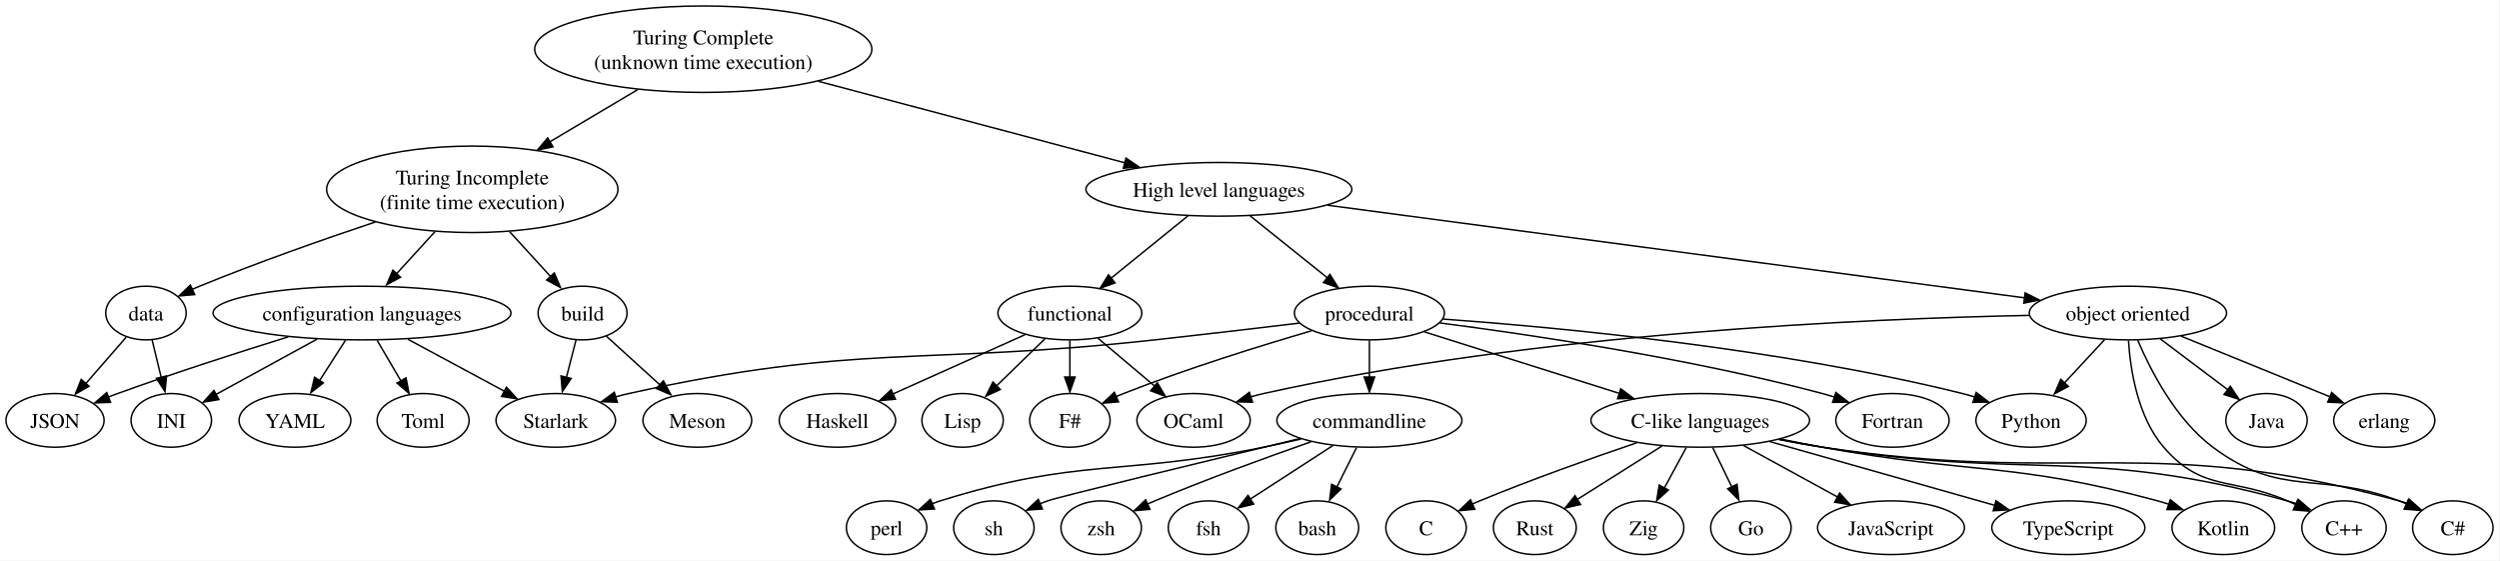
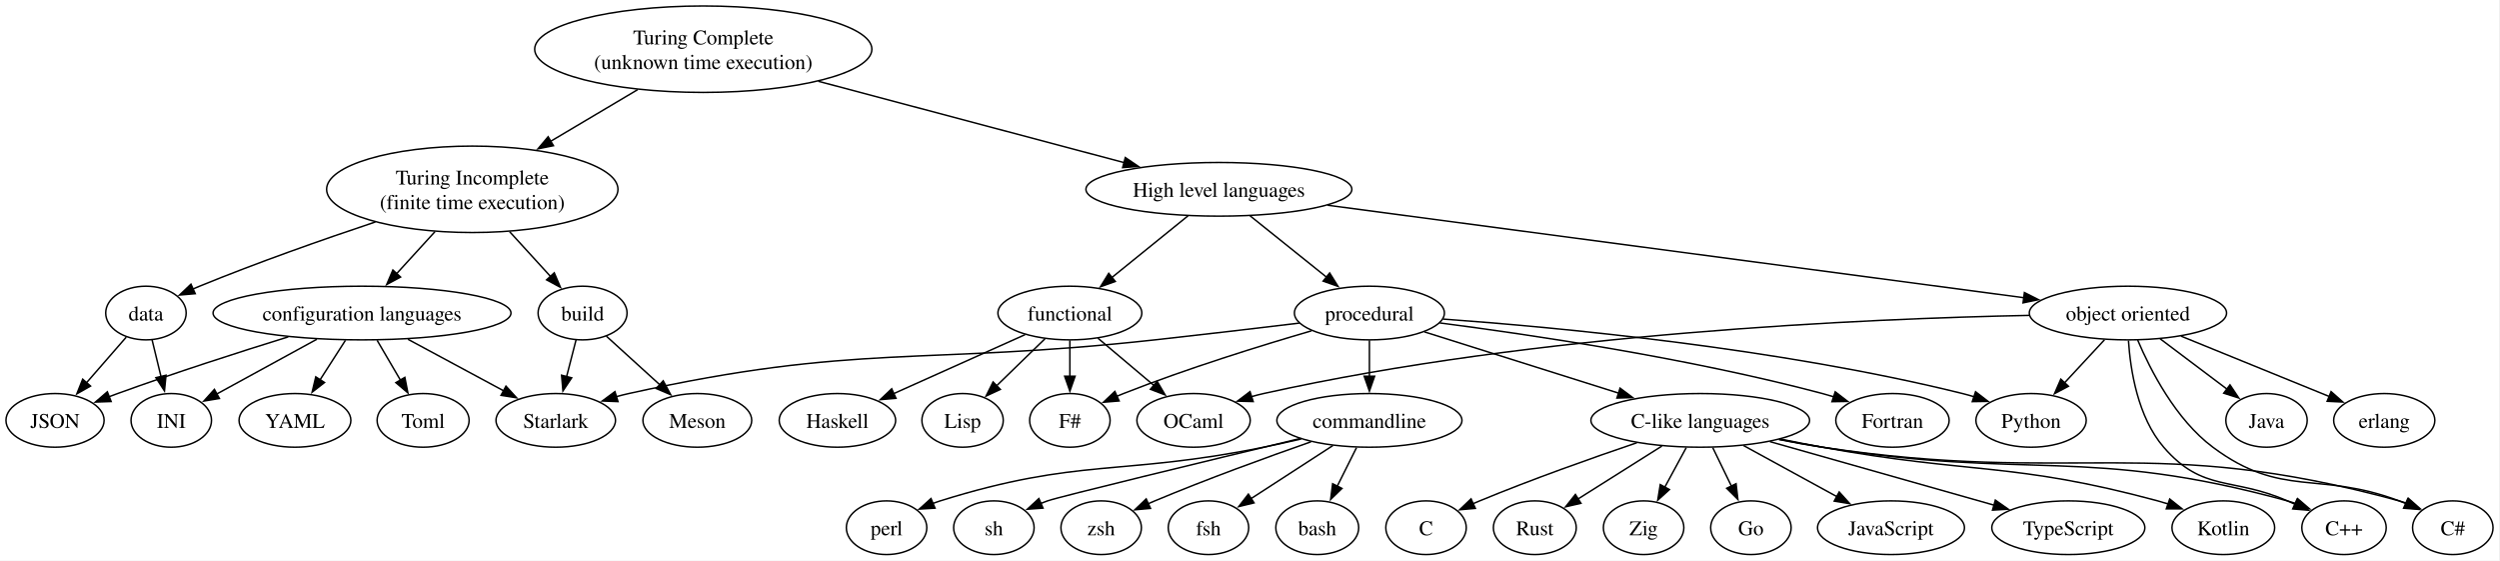
<svg xmlns="http://www.w3.org/2000/svg" width="1677pt" height="376pt" viewBox="0.00 0.00 1676.93 375.97">
  <g id="graph0" class="graph" transform="scale(1 1) rotate(0) translate(4 371.97)">
    <polygon fill="white" stroke="none" points="-4,4 -4,-371.97 1672.93,-371.97 1672.93,4 -4,4" />
    <g id="node1" class="node">
      <ellipse fill="none" stroke="black" cx="238.93" cy="-162" rx="99.97" ry="18" />
      <text text-anchor="middle" x="238.93" y="-156.95" font-family="Times,serif" font-size="14.00">configuration languages</text>
    </g>
    <g id="node11" class="node">
      <ellipse fill="none" stroke="black" cx="32.93" cy="-90" rx="32.93" ry="18" />
      <text text-anchor="middle" x="32.93" y="-84.95" font-family="Times,serif" font-size="14.00">JSON</text>
    </g>
    <g id="edge8" class="edge">
-       <path fill="none" stroke="black" d="M189.45,-146.03C156.74,-135.89 113.03,-121.85 74.93,-108 72.85,-107.24 70.72,-106.45 68.57,-105.63" />
-       <polygon fill="black" stroke="black" points="70.17,-102.11 59.58,-101.72 67.62,-108.63 70.17,-102.11" />
+       <path fill="none" stroke="black" d="M189.45,-146.03C156.74,-135.89 113.03,-121.85 74.93,-108 73.01,-107.3 71.06,-106.58 69.09,-105.83" />
+       <polygon fill="black" stroke="black" points="70.58,-102.65 59.99,-102.27 68.03,-109.17 70.58,-102.65" />
    </g>
    <g id="node12" class="node">
      <ellipse fill="none" stroke="black" cx="110.93" cy="-90" rx="27" ry="18" />
      <text text-anchor="middle" x="110.93" y="-84.95" font-family="Times,serif" font-size="14.00">INI</text>
    </g>
    <g id="edge7" class="edge">
-       <path fill="none" stroke="black" d="M208.59,-144.41C188.13,-133.22 161.26,-118.53 140.88,-107.38" />
-       <polygon fill="black" stroke="black" points="142.91,-103.96 132.46,-102.23 139.55,-110.1 142.91,-103.96" />
+       <path fill="none" stroke="black" d="M208.59,-144.41C188.32,-133.33 161.75,-118.79 141.44,-107.69" />
+       <polygon fill="black" stroke="black" points="143.24,-104.68 132.79,-102.95 139.88,-110.82 143.24,-104.68" />
    </g>
    <g id="node13" class="node">
      <ellipse fill="none" stroke="black" cx="193.93" cy="-90" rx="37.53" ry="18" />
      <text text-anchor="middle" x="193.93" y="-84.95" font-family="Times,serif" font-size="14.00">YAML</text>
    </g>
    <g id="edge6" class="edge">
-       <path fill="none" stroke="black" d="M227.8,-143.7C222.6,-135.61 216.31,-125.81 210.56,-116.87" />
-       <polygon fill="black" stroke="black" points="212.96,-115.14 204.61,-108.62 207.08,-118.93 212.96,-115.14" />
+       <path fill="none" stroke="black" d="M227.8,-143.7C222.66,-135.7 216.44,-126.02 210.74,-117.15" />
+       <polygon fill="black" stroke="black" points="213.78,-115.41 205.43,-108.9 207.89,-119.2 213.78,-115.41" />
    </g>
    <g id="node14" class="node">
      <ellipse fill="none" stroke="black" cx="279.93" cy="-90" rx="30.88" ry="18" />
      <text text-anchor="middle" x="279.93" y="-84.95" font-family="Times,serif" font-size="14.00">Toml</text>
    </g>
    <g id="edge9" class="edge">
-       <path fill="none" stroke="black" d="M249.06,-143.7C253.87,-135.49 259.71,-125.52 265.01,-116.48" />
-       <polygon fill="black" stroke="black" points="268.44,-118.54 270.47,-108.14 262.4,-115 268.44,-118.54" />
+       <path fill="none" stroke="black" d="M249.06,-143.7C253.77,-135.67 259.46,-125.95 264.67,-117.05" />
+       <polygon fill="black" stroke="black" points="267.67,-118.85 269.71,-108.45 261.63,-115.31 267.67,-118.85" />
    </g>
    <g id="node15" class="node">
      <ellipse fill="none" stroke="black" cx="368.93" cy="-90" rx="40.09" ry="18" />
      <text text-anchor="middle" x="368.93" y="-84.95" font-family="Times,serif" font-size="14.00">Starlark</text>
    </g>
    <g id="edge10" class="edge">
-       <path fill="none" stroke="black" d="M269.73,-144.41C289.22,-133.92 314.44,-120.34 334.57,-109.5" />
-       <polygon fill="black" stroke="black" points="335.85,-112.25 343,-104.42 332.53,-106.08 335.85,-112.25" />
+       <path fill="none" stroke="black" d="M269.73,-144.41C289.04,-134.01 313.98,-120.59 334.02,-109.8" />
+       <polygon fill="black" stroke="black" points="335.52,-112.96 342.67,-105.14 332.2,-106.8 335.52,-112.96" />
    </g>
    <g id="node2" class="node">
      <ellipse fill="none" stroke="black" cx="1136.93" cy="-90" rx="73.36" ry="18" />
      <text text-anchor="middle" x="1136.93" y="-84.95" font-family="Times,serif" font-size="14.00">C-like languages</text>
    </g>
    <g id="node3" class="node">
      <ellipse fill="none" stroke="black" cx="1568.93" cy="-18" rx="28.32" ry="18" />
      <text text-anchor="middle" x="1568.93" y="-12.95" font-family="Times,serif" font-size="14.00">C++</text>
    </g>
    <g id="edge29" class="edge">
-       <path fill="none" stroke="black" d="M1190.17,-77.24C1199.72,-75.34 1209.6,-73.5 1218.93,-72 1356.74,-49.81 1396.31,-72.93 1530.93,-36 1532.96,-35.44 1535.03,-34.79 1537.1,-34.07" />
-       <polygon fill="black" stroke="black" points="1538.23,-36.99 1546.24,-30.06 1535.66,-30.48 1538.23,-36.99" />
+       <path fill="none" stroke="black" d="M1190.17,-77.24C1199.72,-75.34 1209.6,-73.5 1218.93,-72 1356.74,-49.81 1396.31,-72.93 1530.93,-36 1532.8,-35.49 1534.69,-34.9 1536.58,-34.25" />
+       <polygon fill="black" stroke="black" points="1537.8,-37.53 1545.84,-30.62 1535.25,-31.01 1537.8,-37.53" />
    </g>
    <g id="node8" class="node">
      <ellipse fill="none" stroke="black" cx="1641.93" cy="-18" rx="27" ry="18" />
      <text text-anchor="middle" x="1641.93" y="-12.95" font-family="Times,serif" font-size="14.00">C#</text>
    </g>
    <g id="edge28" class="edge">
-       <path fill="none" stroke="black" d="M1189.7,-77.15C1199.39,-75.24 1209.44,-73.42 1218.93,-72 1389.77,-46.43 1439.3,-81.57 1605.93,-36 1607.71,-35.51 1609.52,-34.94 1611.33,-34.3" />
-       <polygon fill="black" stroke="black" points="1612.52,-37.19 1620.46,-30.16 1609.88,-30.71 1612.52,-37.19" />
+       <path fill="none" stroke="black" d="M1189.7,-77.15C1199.39,-75.24 1209.44,-73.42 1218.93,-72 1389.77,-46.43 1439.3,-81.57 1605.93,-36 1607.55,-35.56 1609.19,-35.04 1610.83,-34.48" />
+       <polygon fill="black" stroke="black" points="1612.11,-37.74 1620.06,-30.73 1609.47,-31.25 1612.11,-37.74" />
    </g>
    <g id="node25" class="node">
      <ellipse fill="none" stroke="black" cx="952.93" cy="-18" rx="27" ry="18" />
      <text text-anchor="middle" x="952.93" y="-12.95" font-family="Times,serif" font-size="14.00">C</text>
    </g>
    <g id="edge27" class="edge">
-       <path fill="none" stroke="black" d="M1094.41,-75C1064.6,-64.89 1023.98,-50.51 988.93,-36 987.26,-35.31 985.56,-34.58 983.84,-33.83" />
-       <polygon fill="black" stroke="black" points="985.65,-30.36 975.09,-29.41 982.76,-36.73 985.65,-30.36" />
+       <path fill="none" stroke="black" d="M1094.41,-75C1064.6,-64.89 1023.98,-50.51 988.93,-36 987.41,-35.37 985.86,-34.71 984.31,-34.04" />
+       <polygon fill="black" stroke="black" points="986.03,-30.97 975.47,-30.04 983.14,-37.35 986.03,-30.97" />
    </g>
    <g id="node26" class="node">
      <ellipse fill="none" stroke="black" cx="1025.93" cy="-18" rx="27.81" ry="18" />
      <text text-anchor="middle" x="1025.93" y="-12.95" font-family="Times,serif" font-size="14.00">Rust</text>
    </g>
    <g id="edge30" class="edge">
-       <path fill="none" stroke="black" d="M1111.18,-72.76C1094.21,-62.06 1071.98,-48.04 1054.47,-37" />
-       <polygon fill="black" stroke="black" points="1056.62,-33.59 1046.29,-31.21 1052.88,-39.51 1056.62,-33.59" />
+       <path fill="none" stroke="black" d="M1111.18,-72.76C1094.37,-62.16 1072.39,-48.3 1054.96,-37.31" />
+       <polygon fill="black" stroke="black" points="1056.9,-34.39 1046.57,-32.02 1053.16,-40.32 1056.9,-34.39" />
    </g>
    <g id="node27" class="node">
      <ellipse fill="none" stroke="black" cx="1098.93" cy="-18" rx="27" ry="18" />
      <text text-anchor="middle" x="1098.93" y="-12.95" font-family="Times,serif" font-size="14.00">Zig</text>
    </g>
    <g id="edge31" class="edge">
-       <path fill="none" stroke="black" d="M1127.53,-71.7C1123.13,-63.58 1117.78,-53.74 1112.91,-44.76" />
-       <polygon fill="black" stroke="black" points="1115.54,-43.26 1107.69,-36.14 1109.39,-46.6 1115.54,-43.26" />
+       <path fill="none" stroke="black" d="M1127.53,-71.7C1123.17,-63.67 1117.9,-53.95 1113.07,-45.05" />
+       <polygon fill="black" stroke="black" points="1116.26,-43.59 1108.41,-36.47 1110.11,-46.93 1116.26,-43.59" />
    </g>
    <g id="node28" class="node">
      <ellipse fill="none" stroke="black" cx="1170.93" cy="-18" rx="27" ry="18" />
      <text text-anchor="middle" x="1170.93" y="-12.95" font-family="Times,serif" font-size="14.00">Go</text>
    </g>
    <g id="edge32" class="edge">
-       <path fill="none" stroke="black" d="M1145.33,-71.7C1149.18,-63.78 1153.82,-54.23 1158.08,-45.44" />
-       <polygon fill="black" stroke="black" points="1161.63,-47.15 1162.85,-36.62 1155.34,-44.09 1161.63,-47.15" />
+       <path fill="none" stroke="black" d="M1145.33,-71.7C1149.13,-63.87 1153.71,-54.44 1157.94,-45.73" />
+       <polygon fill="black" stroke="black" points="1160.97,-47.51 1162.19,-36.98 1154.67,-44.45 1160.97,-47.51" />
    </g>
    <g id="node29" class="node">
      <ellipse fill="none" stroke="black" cx="1264.93" cy="-18" rx="49.3" ry="18" />
      <text text-anchor="middle" x="1264.93" y="-12.95" font-family="Times,serif" font-size="14.00">JavaScript</text>
    </g>
    <g id="edge33" class="edge">
-       <path fill="none" stroke="black" d="M1165.97,-73.12C1184.73,-62.85 1209.28,-49.43 1229.23,-38.52" />
-       <polygon fill="black" stroke="black" points="1230.51,-41.26 1237.61,-33.39 1227.16,-35.12 1230.51,-41.26" />
+       <path fill="none" stroke="black" d="M1165.97,-73.12C1184.56,-62.95 1208.83,-49.68 1228.68,-38.82" />
+       <polygon fill="black" stroke="black" points="1230.19,-41.99 1237.28,-34.12 1226.83,-35.85 1230.19,-41.99" />
    </g>
    <g id="node30" class="node">
      <ellipse fill="none" stroke="black" cx="1383.93" cy="-18" rx="51.35" ry="18" />
      <text text-anchor="middle" x="1383.93" y="-12.95" font-family="Times,serif" font-size="14.00">TypeScript</text>
    </g>
    <g id="edge34" class="edge">
-       <path fill="none" stroke="black" d="M1183.68,-75.75C1226.83,-63.52 1290.7,-45.42 1334.64,-32.97" />
-       <polygon fill="black" stroke="black" points="1335.42,-36.1 1344.08,-30.01 1333.51,-29.37 1335.42,-36.1" />
+       <path fill="none" stroke="black" d="M1183.68,-75.75C1226.65,-63.57 1290.16,-45.57 1334.08,-33.13" />
+       <polygon fill="black" stroke="black" points="1334.96,-36.51 1343.63,-30.42 1333.05,-29.78 1334.96,-36.51" />
    </g>
    <g id="node31" class="node">
      <ellipse fill="none" stroke="black" cx="1487.93" cy="-18" rx="34.46" ry="18" />
      <text text-anchor="middle" x="1487.93" y="-12.95" font-family="Times,serif" font-size="14.00">Kotlin</text>
    </g>
    <g id="edge35" class="edge">
-       <path fill="none" stroke="black" d="M1190.67,-77.49C1200.07,-75.58 1209.77,-73.68 1218.93,-72 1318.53,-53.72 1346.15,-62.39 1443.93,-36 1446.39,-35.33 1448.92,-34.58 1451.44,-33.76" />
-       <polygon fill="black" stroke="black" points="1452.42,-36.78 1460.7,-30.16 1450.11,-30.17 1452.42,-36.78" />
+       <path fill="none" stroke="black" d="M1190.67,-77.49C1200.07,-75.58 1209.77,-73.68 1218.93,-72 1318.53,-53.72 1346.15,-62.39 1443.93,-36 1446.21,-35.38 1448.54,-34.69 1450.88,-33.94" />
+       <polygon fill="black" stroke="black" points="1451.98,-37.26 1460.27,-30.66 1449.68,-30.65 1451.98,-37.26" />
    </g>
    <g id="node4" class="node">
      <ellipse fill="none" stroke="black" cx="312.93" cy="-244.99" rx="97.76" ry="28.99" />
      <text text-anchor="middle" x="312.93" y="-248.19" font-family="Times,serif" font-size="14.00">Turing Incomplete</text>
      <text text-anchor="middle" x="312.93" y="-231.69" font-family="Times,serif" font-size="14.00">(finite time execution)</text>
    </g>
    <g id="edge1" class="edge">
-       <path fill="none" stroke="black" d="M287.87,-216.57C279.4,-207.3 269.99,-196.99 261.7,-187.92" />
-       <polygon fill="black" stroke="black" points="264.79,-186.02 255.46,-181 259.62,-190.75 264.79,-186.02" />
+       <path fill="none" stroke="black" d="M287.87,-216.57C279.57,-207.48 270.37,-197.41 262.21,-188.48" />
+       <polygon fill="black" stroke="black" points="264.81,-186.14 255.48,-181.12 259.64,-190.86 264.81,-186.14" />
    </g>
    <g id="node9" class="node">
      <ellipse fill="none" stroke="black" cx="93.93" cy="-162" rx="27" ry="18" />
      <text text-anchor="middle" x="93.93" y="-156.95" font-family="Times,serif" font-size="14.00">data</text>
    </g>
    <g id="edge2" class="edge">
-       <path fill="none" stroke="black" d="M247.94,-223.11C212.69,-211.33 168.55,-195.82 129.93,-180 128.26,-179.32 126.55,-178.59 124.84,-177.85" />
-       <polygon fill="black" stroke="black" points="126.64,-174.37 116.08,-173.44 123.75,-180.75 126.64,-174.37" />
+       <path fill="none" stroke="black" d="M247.94,-223.11C212.69,-211.33 168.55,-195.82 129.93,-180 128.41,-179.38 126.86,-178.72 125.3,-178.05" />
+       <polygon fill="black" stroke="black" points="127.02,-174.98 116.46,-174.06 124.14,-181.37 127.02,-174.98" />
    </g>
    <g id="node10" class="node">
      <ellipse fill="none" stroke="black" cx="386.93" cy="-162" rx="29.86" ry="18" />
      <text text-anchor="middle" x="386.93" y="-156.95" font-family="Times,serif" font-size="14.00">build</text>
    </g>
    <g id="edge3" class="edge">
-       <path fill="none" stroke="black" d="M337.98,-216.57C347.06,-206.63 357.22,-195.52 365.91,-186" />
-       <polygon fill="black" stroke="black" points="367.95,-188.86 372.12,-179.12 362.79,-184.14 367.95,-188.86" />
+       <path fill="none" stroke="black" d="M337.98,-216.57C346.88,-206.83 356.81,-195.97 365.38,-186.58" />
+       <polygon fill="black" stroke="black" points="367.93,-188.98 372.1,-179.23 362.77,-184.25 367.93,-188.98" />
    </g>
    <g id="node5" class="node">
      <ellipse fill="none" stroke="black" cx="467.93" cy="-338.97" rx="113.14" ry="28.99" />
      <text text-anchor="middle" x="467.93" y="-342.17" font-family="Times,serif" font-size="14.00">Turing Complete</text>
      <text text-anchor="middle" x="467.93" y="-325.67" font-family="Times,serif" font-size="14.00">(unknown time execution)</text>
    </g>
    <g id="edge14" class="edge">
-       <path fill="none" stroke="black" d="M423.92,-311.86C405.62,-301 384.24,-288.31 365.15,-276.98" />
-       <polygon fill="black" stroke="black" points="367.09,-273.47 356.7,-271.38 363.51,-279.49 367.09,-273.47" />
+       <path fill="none" stroke="black" d="M423.92,-311.86C405.71,-301.05 384.44,-288.43 365.41,-277.14" />
+       <polygon fill="black" stroke="black" points="367.39,-274.24 357,-272.15 363.82,-280.26 367.39,-274.24" />
    </g>
    <g id="node6" class="node">
      <ellipse fill="none" stroke="black" cx="813.93" cy="-244.99" rx="89.23" ry="18" />
      <text text-anchor="middle" x="813.93" y="-239.94" font-family="Times,serif" font-size="14.00">High level languages</text>
    </g>
    <g id="edge13" class="edge">
-       <path fill="none" stroke="black" d="M545.14,-317.45C607.11,-300.97 693.02,-278.13 750.89,-262.75" />
-       <polygon fill="black" stroke="black" points="751.59,-265.92 760.36,-259.97 749.8,-259.15 751.59,-265.92" />
+       <path fill="none" stroke="black" d="M545.14,-317.45C606.98,-301.01 692.67,-278.23 750.53,-262.84" />
+       <polygon fill="black" stroke="black" points="751.13,-266.31 759.9,-260.35 749.33,-259.54 751.13,-266.31" />
    </g>
    <g id="node17" class="node">
      <ellipse fill="none" stroke="black" cx="713.93" cy="-162" rx="48.28" ry="18" />
      <text text-anchor="middle" x="713.93" y="-156.95" font-family="Times,serif" font-size="14.00">functional</text>
    </g>
    <g id="edge15" class="edge">
-       <path fill="none" stroke="black" d="M793.21,-227.21C778.2,-215.06 757.77,-198.51 741.4,-185.25" />
-       <polygon fill="black" stroke="black" points="744.24,-182.23 734.26,-178.66 739.83,-187.67 744.24,-182.23" />
+       <path fill="none" stroke="black" d="M793.21,-227.21C778.34,-215.17 758.14,-198.81 741.85,-185.62" />
+       <polygon fill="black" stroke="black" points="744.41,-183.19 734.44,-179.61 740.01,-188.63 744.41,-183.19" />
    </g>
    <g id="node18" class="node">
      <ellipse fill="none" stroke="black" cx="914.93" cy="-162" rx="50.33" ry="18" />
      <text text-anchor="middle" x="914.93" y="-156.95" font-family="Times,serif" font-size="14.00">procedural</text>
    </g>
    <g id="edge16" class="edge">
-       <path fill="none" stroke="black" d="M834.85,-227.21C849.91,-215.14 870.38,-198.72 886.86,-185.51" />
-       <polygon fill="black" stroke="black" points="888.44,-187.92 894.06,-178.93 884.07,-182.46 888.44,-187.92" />
+       <path fill="none" stroke="black" d="M834.85,-227.21C849.77,-215.25 870.01,-199.02 886.4,-185.87" />
+       <polygon fill="black" stroke="black" points="888.26,-188.87 893.88,-179.88 883.88,-183.41 888.26,-188.87" />
    </g>
    <g id="node19" class="node">
      <ellipse fill="none" stroke="black" cx="1423.93" cy="-162" rx="66.19" ry="18" />
      <text text-anchor="middle" x="1423.93" y="-156.95" font-family="Times,serif" font-size="14.00">object oriented</text>
    </g>
    <g id="edge17" class="edge">
-       <path fill="none" stroke="black" d="M886.9,-234.3C1005.46,-218.56 1238.33,-187.64 1354.54,-172.21" />
-       <polygon fill="black" stroke="black" points="1354.96,-175.55 1364.41,-170.77 1354.04,-168.62 1354.96,-175.55" />
+       <path fill="none" stroke="black" d="M886.9,-234.3C1005.34,-218.58 1237.86,-187.7 1354.19,-172.26" />
+       <polygon fill="black" stroke="black" points="1354.46,-175.75 1363.91,-170.97 1353.54,-168.82 1354.46,-175.75" />
    </g>
    <g id="node7" class="node">
      <ellipse fill="none" stroke="black" cx="713.93" cy="-90" rx="27" ry="18" />
      <text text-anchor="middle" x="713.93" y="-84.95" font-family="Times,serif" font-size="14.00">F#</text>
    </g>
    <g id="edge4" class="edge">
-       <path fill="none" stroke="black" d="M80.69,-145.81C72.81,-136.76 62.63,-125.08 53.69,-114.83" />
-       <polygon fill="black" stroke="black" points="55.77,-112.88 46.56,-107.64 50.49,-117.48 55.77,-112.88" />
+       <path fill="none" stroke="black" d="M80.69,-145.81C72.89,-136.85 62.83,-125.32 53.96,-115.14" />
+       <polygon fill="black" stroke="black" points="56.76,-113.02 47.55,-107.79 51.48,-117.62 56.76,-113.02" />
    </g>
    <g id="edge5" class="edge">
-       <path fill="none" stroke="black" d="M98.04,-144.05C99.87,-136.52 102.08,-127.44 104.14,-118.94" />
-       <polygon fill="black" stroke="black" points="107.77,-119.82 106.73,-109.28 100.97,-118.17 107.77,-119.82" />
+       <path fill="none" stroke="black" d="M98.04,-144.05C99.85,-136.6 102.03,-127.64 104.07,-119.22" />
+       <polygon fill="black" stroke="black" points="107.41,-120.29 106.37,-109.75 100.61,-118.64 107.41,-120.29" />
    </g>
    <g id="edge11" class="edge">
-       <path fill="none" stroke="black" d="M382.57,-144.05C380.61,-136.43 378.24,-127.23 376.04,-118.65" />
-       <polygon fill="black" stroke="black" points="379.25,-118.09 373.37,-109.28 372.47,-119.83 379.25,-118.09" />
+       <path fill="none" stroke="black" d="M382.57,-144.05C380.65,-136.6 378.35,-127.64 376.18,-119.22" />
+       <polygon fill="black" stroke="black" points="379.63,-118.55 373.75,-109.74 372.85,-120.3 379.63,-118.55" />
    </g>
    <g id="node16" class="node">
      <ellipse fill="none" stroke="black" cx="463.93" cy="-90" rx="36.51" ry="18" />
      <text text-anchor="middle" x="463.93" y="-84.95" font-family="Times,serif" font-size="14.00">Meson</text>
    </g>
    <g id="edge12" class="edge">
-       <path fill="none" stroke="black" d="M402.88,-146.5C413.4,-136.93 427.4,-124.21 439.33,-113.36" />
-       <polygon fill="black" stroke="black" points="441.15,-116.53 446.19,-107.21 436.44,-111.35 441.15,-116.53" />
+       <path fill="none" stroke="black" d="M402.88,-146.5C413.3,-137.02 427.13,-124.45 438.98,-113.68" />
+       <polygon fill="black" stroke="black" points="441.03,-116.55 446.07,-107.23 436.32,-111.37 441.03,-116.55" />
    </g>
    <g id="edge46" class="edge">
-       <path fill="none" stroke="black" d="M713.93,-143.7C713.93,-136.24 713.93,-127.32 713.93,-118.97" />
-       <polygon fill="black" stroke="black" points="717.43,-119.1 713.93,-109.1 710.43,-119.1 717.43,-119.1" />
+       <path fill="none" stroke="black" d="M713.93,-143.7C713.93,-136.41 713.93,-127.73 713.93,-119.54" />
+       <polygon fill="black" stroke="black" points="717.43,-119.62 713.93,-109.62 710.43,-119.62 717.43,-119.62" />
    </g>
    <g id="node23" class="node">
      <ellipse fill="none" stroke="black" cx="796.93" cy="-90" rx="38.04" ry="18" />
      <text text-anchor="middle" x="796.93" y="-84.95" font-family="Times,serif" font-size="14.00">OCaml</text>
    </g>
    <g id="edge47" class="edge">
-       <path fill="none" stroke="black" d="M732.76,-145.12C744.03,-135.61 758.52,-123.39 770.87,-112.97" />
-       <polygon fill="black" stroke="black" points="772.63,-115.22 778.02,-106.1 768.12,-109.87 772.63,-115.22" />
+       <path fill="none" stroke="black" d="M732.76,-145.12C743.92,-135.7 758.24,-123.63 770.52,-113.27" />
+       <polygon fill="black" stroke="black" points="772.48,-116.2 777.86,-107.08 767.96,-110.85 772.48,-116.2" />
    </g>
    <g id="node38" class="node">
      <ellipse fill="none" stroke="black" cx="557.93" cy="-90" rx="39.07" ry="18" />
      <text text-anchor="middle" x="557.93" y="-84.95" font-family="Times,serif" font-size="14.00">Haskell</text>
    </g>
    <g id="edge44" class="edge">
-       <path fill="none" stroke="black" d="M683.85,-147.5C658.57,-136.16 622.32,-119.9 595.2,-107.73" />
-       <polygon fill="black" stroke="black" points="596.86,-104.18 586.3,-103.28 593.99,-110.57 596.86,-104.18" />
+       <path fill="none" stroke="black" d="M683.85,-147.5C658.68,-136.21 622.64,-120.04 595.56,-107.89" />
+       <polygon fill="black" stroke="black" points="597.24,-104.8 586.68,-103.9 594.37,-111.19 597.24,-104.8" />
    </g>
    <g id="node39" class="node">
      <ellipse fill="none" stroke="black" cx="641.93" cy="-90" rx="27.3" ry="18" />
      <text text-anchor="middle" x="641.93" y="-84.95" font-family="Times,serif" font-size="14.00">Lisp</text>
    </g>
    <g id="edge45" class="edge">
-       <path fill="none" stroke="black" d="M697.23,-144.76C687.43,-135.24 674.92,-123.08 664.28,-112.73" />
-       <polygon fill="black" stroke="black" points="667.19,-110.71 657.58,-106.25 662.31,-115.73 667.19,-110.71" />
+       <path fill="none" stroke="black" d="M697.23,-144.76C687.52,-135.33 675.17,-123.32 664.59,-113.04" />
+       <polygon fill="black" stroke="black" points="667.28,-110.77 657.67,-106.3 662.4,-115.79 667.28,-110.77" />
    </g>
    <g id="edge19" class="edge">
-       <path fill="none" stroke="black" d="M951.83,-149.36C987.56,-138.1 1042.14,-120.89 1082.78,-108.07" />
-       <polygon fill="black" stroke="black" points="1083.57,-111.18 1092.06,-104.83 1081.47,-104.5 1083.57,-111.18" />
+       <path fill="none" stroke="black" d="M951.83,-149.36C987.41,-138.14 1041.67,-121.03 1082.26,-108.24" />
+       <polygon fill="black" stroke="black" points="1083.13,-111.63 1091.61,-105.29 1081.02,-104.96 1083.13,-111.63" />
    </g>
    <g id="edge20" class="edge">
-       <path fill="none" stroke="black" d="M876.09,-150.08C842.33,-140.23 792.32,-124.74 749.93,-108 748.25,-107.34 746.54,-106.63 744.82,-105.9" />
-       <polygon fill="black" stroke="black" points="746.6,-102.42 736.04,-101.53 743.75,-108.81 746.6,-102.42" />
+       <path fill="none" stroke="black" d="M876.09,-150.08C842.33,-140.23 792.32,-124.74 749.93,-108 748.4,-107.4 746.85,-106.76 745.28,-106.1" />
+       <polygon fill="black" stroke="black" points="746.99,-103.03 736.43,-102.15 744.13,-109.42 746.99,-103.03" />
    </g>
    <g id="edge37" class="edge">
-       <path fill="none" stroke="black" d="M867.93,-155.26C839.8,-151.87 803.33,-147.56 770.93,-144 614.17,-126.75 571.9,-142.07 417.93,-108 414.96,-107.34 411.92,-106.56 408.89,-105.71" />
-       <polygon fill="black" stroke="black" points="410.26,-102.16 399.67,-102.55 408.19,-108.85 410.26,-102.16" />
+       <path fill="none" stroke="black" d="M867.93,-155.26C839.8,-151.87 803.33,-147.56 770.93,-144 614.17,-126.75 571.9,-142.07 417.93,-108 415.16,-107.39 412.33,-106.67 409.49,-105.88" />
+       <polygon fill="black" stroke="black" points="410.7,-102.59 400.12,-103 408.65,-109.28 410.7,-102.59" />
    </g>
    <g id="node20" class="node">
      <ellipse fill="none" stroke="black" cx="1265.93" cy="-90" rx="38.04" ry="18" />
      <text text-anchor="middle" x="1265.93" y="-84.95" font-family="Times,serif" font-size="14.00">Fortran</text>
    </g>
    <g id="edge18" class="edge">
-       <path fill="none" stroke="black" d="M962.09,-155.37C1022.32,-147.6 1129.48,-131.78 1218.93,-108 1221.57,-107.3 1224.27,-106.51 1226.98,-105.67" />
-       <polygon fill="black" stroke="black" points="1227.96,-108.7 1236.35,-102.23 1225.75,-102.06 1227.96,-108.7" />
+       <path fill="none" stroke="black" d="M962.09,-155.37C1022.32,-147.6 1129.48,-131.78 1218.93,-108 1221.47,-107.32 1224.08,-106.57 1226.69,-105.76" />
+       <polygon fill="black" stroke="black" points="1227.51,-109.17 1235.91,-102.71 1225.32,-102.53 1227.51,-109.17" />
    </g>
    <g id="node22" class="node">
      <ellipse fill="none" stroke="black" cx="1358.93" cy="-90" rx="37.02" ry="18" />
      <text text-anchor="middle" x="1358.93" y="-84.95" font-family="Times,serif" font-size="14.00">Python</text>
    </g>
    <g id="edge36" class="edge">
-       <path fill="none" stroke="black" d="M964.29,-157.96C1040.17,-152.49 1189.62,-138.59 1312.93,-108 1315.6,-107.34 1318.34,-106.57 1321.07,-105.73" />
-       <polygon fill="black" stroke="black" points="1322.12,-108.74 1330.51,-102.26 1319.91,-102.1 1322.12,-108.74" />
+       <path fill="none" stroke="black" d="M964.29,-157.96C1040.17,-152.49 1189.62,-138.59 1312.93,-108 1315.51,-107.36 1318.14,-106.62 1320.78,-105.82" />
+       <polygon fill="black" stroke="black" points="1321.68,-109.21 1330.07,-102.74 1319.48,-102.57 1321.68,-109.21" />
    </g>
    <g id="node32" class="node">
      <ellipse fill="none" stroke="black" cx="914.93" cy="-90" rx="62.1" ry="18" />
      <text text-anchor="middle" x="914.93" y="-84.95" font-family="Times,serif" font-size="14.00">commandline</text>
    </g>
    <g id="edge38" class="edge">
-       <path fill="none" stroke="black" d="M914.93,-143.7C914.93,-136.24 914.93,-127.32 914.93,-118.97" />
-       <polygon fill="black" stroke="black" points="918.43,-119.1 914.93,-109.1 911.43,-119.1 918.43,-119.1" />
+       <path fill="none" stroke="black" d="M914.93,-143.7C914.93,-136.41 914.93,-127.73 914.93,-119.54" />
+       <polygon fill="black" stroke="black" points="918.43,-119.62 914.93,-109.62 911.43,-119.62 918.43,-119.62" />
    </g>
    <g id="edge23" class="edge">
-       <path fill="none" stroke="black" d="M1424.28,-143.54C1425.57,-123.94 1430.46,-92.22 1447.93,-72 1474.21,-41.57 1494.13,-52.21 1530.93,-36 1532.81,-35.17 1534.75,-34.31 1536.7,-33.45" />
-       <polygon fill="black" stroke="black" points="1537.73,-36.38 1545.44,-29.11 1534.88,-29.98 1537.73,-36.38" />
+       <path fill="none" stroke="black" d="M1424.28,-143.54C1425.57,-123.94 1430.46,-92.22 1447.93,-72 1474.21,-41.57 1494.13,-52.21 1530.93,-36 1532.65,-35.24 1534.43,-34.46 1536.21,-33.66" />
+       <polygon fill="black" stroke="black" points="1537.35,-36.99 1545.06,-29.73 1534.5,-30.6 1537.35,-36.99" />
    </g>
    <g id="edge24" class="edge">
-       <path fill="none" stroke="black" d="M1430.44,-143.93C1438.99,-123.78 1455.92,-90.65 1480.93,-72 1527.27,-37.44 1551.83,-56.41 1605.93,-36 1607.62,-35.36 1609.34,-34.68 1611.06,-33.96" />
-       <polygon fill="black" stroke="black" points="1612.11,-36.88 1619.85,-29.64 1609.29,-30.48 1612.11,-36.88" />
+       <path fill="none" stroke="black" d="M1430.44,-143.93C1438.99,-123.78 1455.92,-90.65 1480.93,-72 1527.27,-37.44 1551.83,-56.41 1605.93,-36 1607.46,-35.42 1609.02,-34.8 1610.59,-34.16" />
+       <polygon fill="black" stroke="black" points="1611.72,-37.48 1619.46,-30.25 1608.9,-31.08 1611.72,-37.48" />
    </g>
    <g id="node21" class="node">
      <ellipse fill="none" stroke="black" cx="1516.93" cy="-90" rx="27.3" ry="18" />
      <text text-anchor="middle" x="1516.93" y="-84.95" font-family="Times,serif" font-size="14.00">Java</text>
    </g>
    <g id="edge21" class="edge">
-       <path fill="none" stroke="black" d="M1445.5,-144.76C1459.09,-134.53 1476.73,-121.26 1491.07,-110.46" />
-       <polygon fill="black" stroke="black" points="1492.63,-112.92 1498.52,-104.1 1488.42,-107.32 1492.63,-112.92" />
+       <path fill="none" stroke="black" d="M1445.5,-144.76C1458.97,-134.63 1476.4,-121.51 1490.67,-110.76" />
+       <polygon fill="black" stroke="black" points="1492.42,-113.83 1498.31,-105.02 1488.21,-108.23 1492.42,-113.83" />
    </g>
    <g id="edge22" class="edge">
-       <path fill="none" stroke="black" d="M1408.19,-144.05C1400.05,-135.29 1389.99,-124.45 1381.08,-114.86" />
-       <polygon fill="black" stroke="black" points="1383.99,-112.78 1374.63,-107.83 1378.86,-117.54 1383.99,-112.78" />
+       <path fill="none" stroke="black" d="M1408.19,-144.05C1400.14,-135.38 1390.19,-124.67 1381.35,-115.15" />
+       <polygon fill="black" stroke="black" points="1384.02,-112.88 1374.65,-107.94 1378.89,-117.65 1384.02,-112.88" />
    </g>
    <g id="edge25" class="edge">
-       <path fill="none" stroke="black" d="M1357.85,-160.43C1249.3,-158.28 1027.01,-148.77 843.93,-108 841.09,-107.37 838.18,-106.61 835.28,-105.77" />
-       <polygon fill="black" stroke="black" points="836.5,-102.16 825.91,-102.44 834.37,-108.83 836.5,-102.16" />
+       <path fill="none" stroke="black" d="M1357.85,-160.43C1249.3,-158.28 1027.01,-148.77 843.93,-108 841.18,-107.39 838.38,-106.66 835.58,-105.86" />
+       <polygon fill="black" stroke="black" points="836.94,-102.62 826.35,-102.9 834.81,-109.28 836.94,-102.62" />
    </g>
    <g id="node24" class="node">
      <ellipse fill="none" stroke="black" cx="1595.93" cy="-90" rx="33.95" ry="18" />
      <text text-anchor="middle" x="1595.93" y="-84.95" font-family="Times,serif" font-size="14.00">erlang</text>
    </g>
    <g id="edge26" class="edge">
-       <path fill="none" stroke="black" d="M1459.56,-146.5C1488.88,-134.57 1530.24,-117.73 1559.71,-105.74" />
-       <polygon fill="black" stroke="black" points="1560.65,-108.73 1568.59,-101.72 1558.01,-102.24 1560.65,-108.73" />
+       <path fill="none" stroke="black" d="M1459.56,-146.5C1488.62,-134.67 1529.52,-118.03 1558.93,-106.06" />
+       <polygon fill="black" stroke="black" points="1560.25,-109.3 1568.19,-102.29 1557.61,-102.81 1560.25,-109.3" />
    </g>
    <g id="node33" class="node">
      <ellipse fill="none" stroke="black" cx="662.93" cy="-18" rx="27" ry="18" />
      <text text-anchor="middle" x="662.93" y="-12.95" font-family="Times,serif" font-size="14.00">sh</text>
    </g>
    <g id="edge39" class="edge">
-       <path fill="none" stroke="black" d="M868.21,-77.79C807.15,-63.1 706.98,-38.86 698.93,-36 697.22,-35.4 695.5,-34.74 693.76,-34.04" />
-       <polygon fill="black" stroke="black" points="695.52,-30.56 684.95,-29.79 692.73,-36.98 695.52,-30.56" />
+       <path fill="none" stroke="black" d="M868.21,-77.79C807.15,-63.1 706.98,-38.86 698.93,-36 697.38,-35.45 695.81,-34.86 694.23,-34.23" />
+       <polygon fill="black" stroke="black" points="695.91,-31.14 685.34,-30.39 693.13,-37.57 695.91,-31.14" />
    </g>
    <g id="node34" class="node">
      <ellipse fill="none" stroke="black" cx="734.93" cy="-18" rx="27" ry="18" />
      <text text-anchor="middle" x="734.93" y="-12.95" font-family="Times,serif" font-size="14.00">zsh</text>
    </g>
    <g id="edge40" class="edge">
-       <path fill="none" stroke="black" d="M875.75,-75.64C846.59,-65.43 805.94,-50.68 770.93,-36 769.26,-35.3 767.56,-34.57 765.85,-33.82" />
-       <polygon fill="black" stroke="black" points="767.66,-30.34 757.11,-29.38 764.76,-36.71 767.66,-30.34" />
+       <path fill="none" stroke="black" d="M875.75,-75.64C846.59,-65.43 805.94,-50.68 770.93,-36 769.41,-35.37 767.87,-34.7 766.32,-34.02" />
+       <polygon fill="black" stroke="black" points="768.04,-30.96 757.48,-30.01 765.14,-37.33 768.04,-30.96" />
    </g>
    <g id="node35" class="node">
      <ellipse fill="none" stroke="black" cx="806.93" cy="-18" rx="27" ry="18" />
      <text text-anchor="middle" x="806.93" y="-12.95" font-family="Times,serif" font-size="14.00">fsh</text>
    </g>
    <g id="edge41" class="edge">
-       <path fill="none" stroke="black" d="M890.42,-73.12C873.93,-62.43 852.15,-48.31 834.97,-37.18" />
-       <polygon fill="black" stroke="black" points="837.26,-33.84 826.96,-31.34 833.45,-39.71 837.26,-33.84" />
+       <path fill="none" stroke="black" d="M890.42,-73.12C874.08,-62.53 852.55,-48.57 835.45,-37.49" />
+       <polygon fill="black" stroke="black" points="837.53,-34.66 827.23,-32.16 833.72,-40.54 837.53,-34.66" />
    </g>
    <g id="node36" class="node">
      <ellipse fill="none" stroke="black" cx="879.93" cy="-18" rx="27.81" ry="18" />
      <text text-anchor="middle" x="879.93" y="-12.95" font-family="Times,serif" font-size="14.00">bash</text>
    </g>
    <g id="edge42" class="edge">
-       <path fill="none" stroke="black" d="M906.27,-71.7C902.32,-63.78 897.54,-54.23 893.15,-45.44" />
-       <polygon fill="black" stroke="black" points="895.84,-44 888.24,-36.62 889.58,-47.13 895.84,-44" />
+       <path fill="none" stroke="black" d="M906.27,-71.7C902.36,-63.87 897.64,-54.44 893.29,-45.73" />
+       <polygon fill="black" stroke="black" points="896.52,-44.36 888.91,-36.98 890.26,-47.49 896.52,-44.36" />
    </g>
    <g id="node37" class="node">
      <ellipse fill="none" stroke="black" cx="590.93" cy="-18" rx="27" ry="18" />
      <text text-anchor="middle" x="590.93" y="-12.95" font-family="Times,serif" font-size="14.00">perl</text>
    </g>
    <g id="edge43" class="edge">
-       <path fill="none" stroke="black" d="M869.2,-77.55C860.82,-75.59 852.13,-73.66 843.93,-72 748.11,-52.61 720.24,-65.15 626.93,-36 625.16,-35.45 623.36,-34.82 621.57,-34.15" />
-       <polygon fill="black" stroke="black" points="623.05,-30.55 612.47,-29.9 620.33,-37 623.05,-30.55" />
+       <path fill="none" stroke="black" d="M869.2,-77.55C860.82,-75.59 852.13,-73.66 843.93,-72 748.11,-52.61 720.24,-65.15 626.93,-36 625.32,-35.5 623.69,-34.94 622.06,-34.33" />
+       <polygon fill="black" stroke="black" points="623.44,-31.12 612.87,-30.48 620.74,-37.57 623.44,-31.12" />
    </g>
  </g>
</svg>
